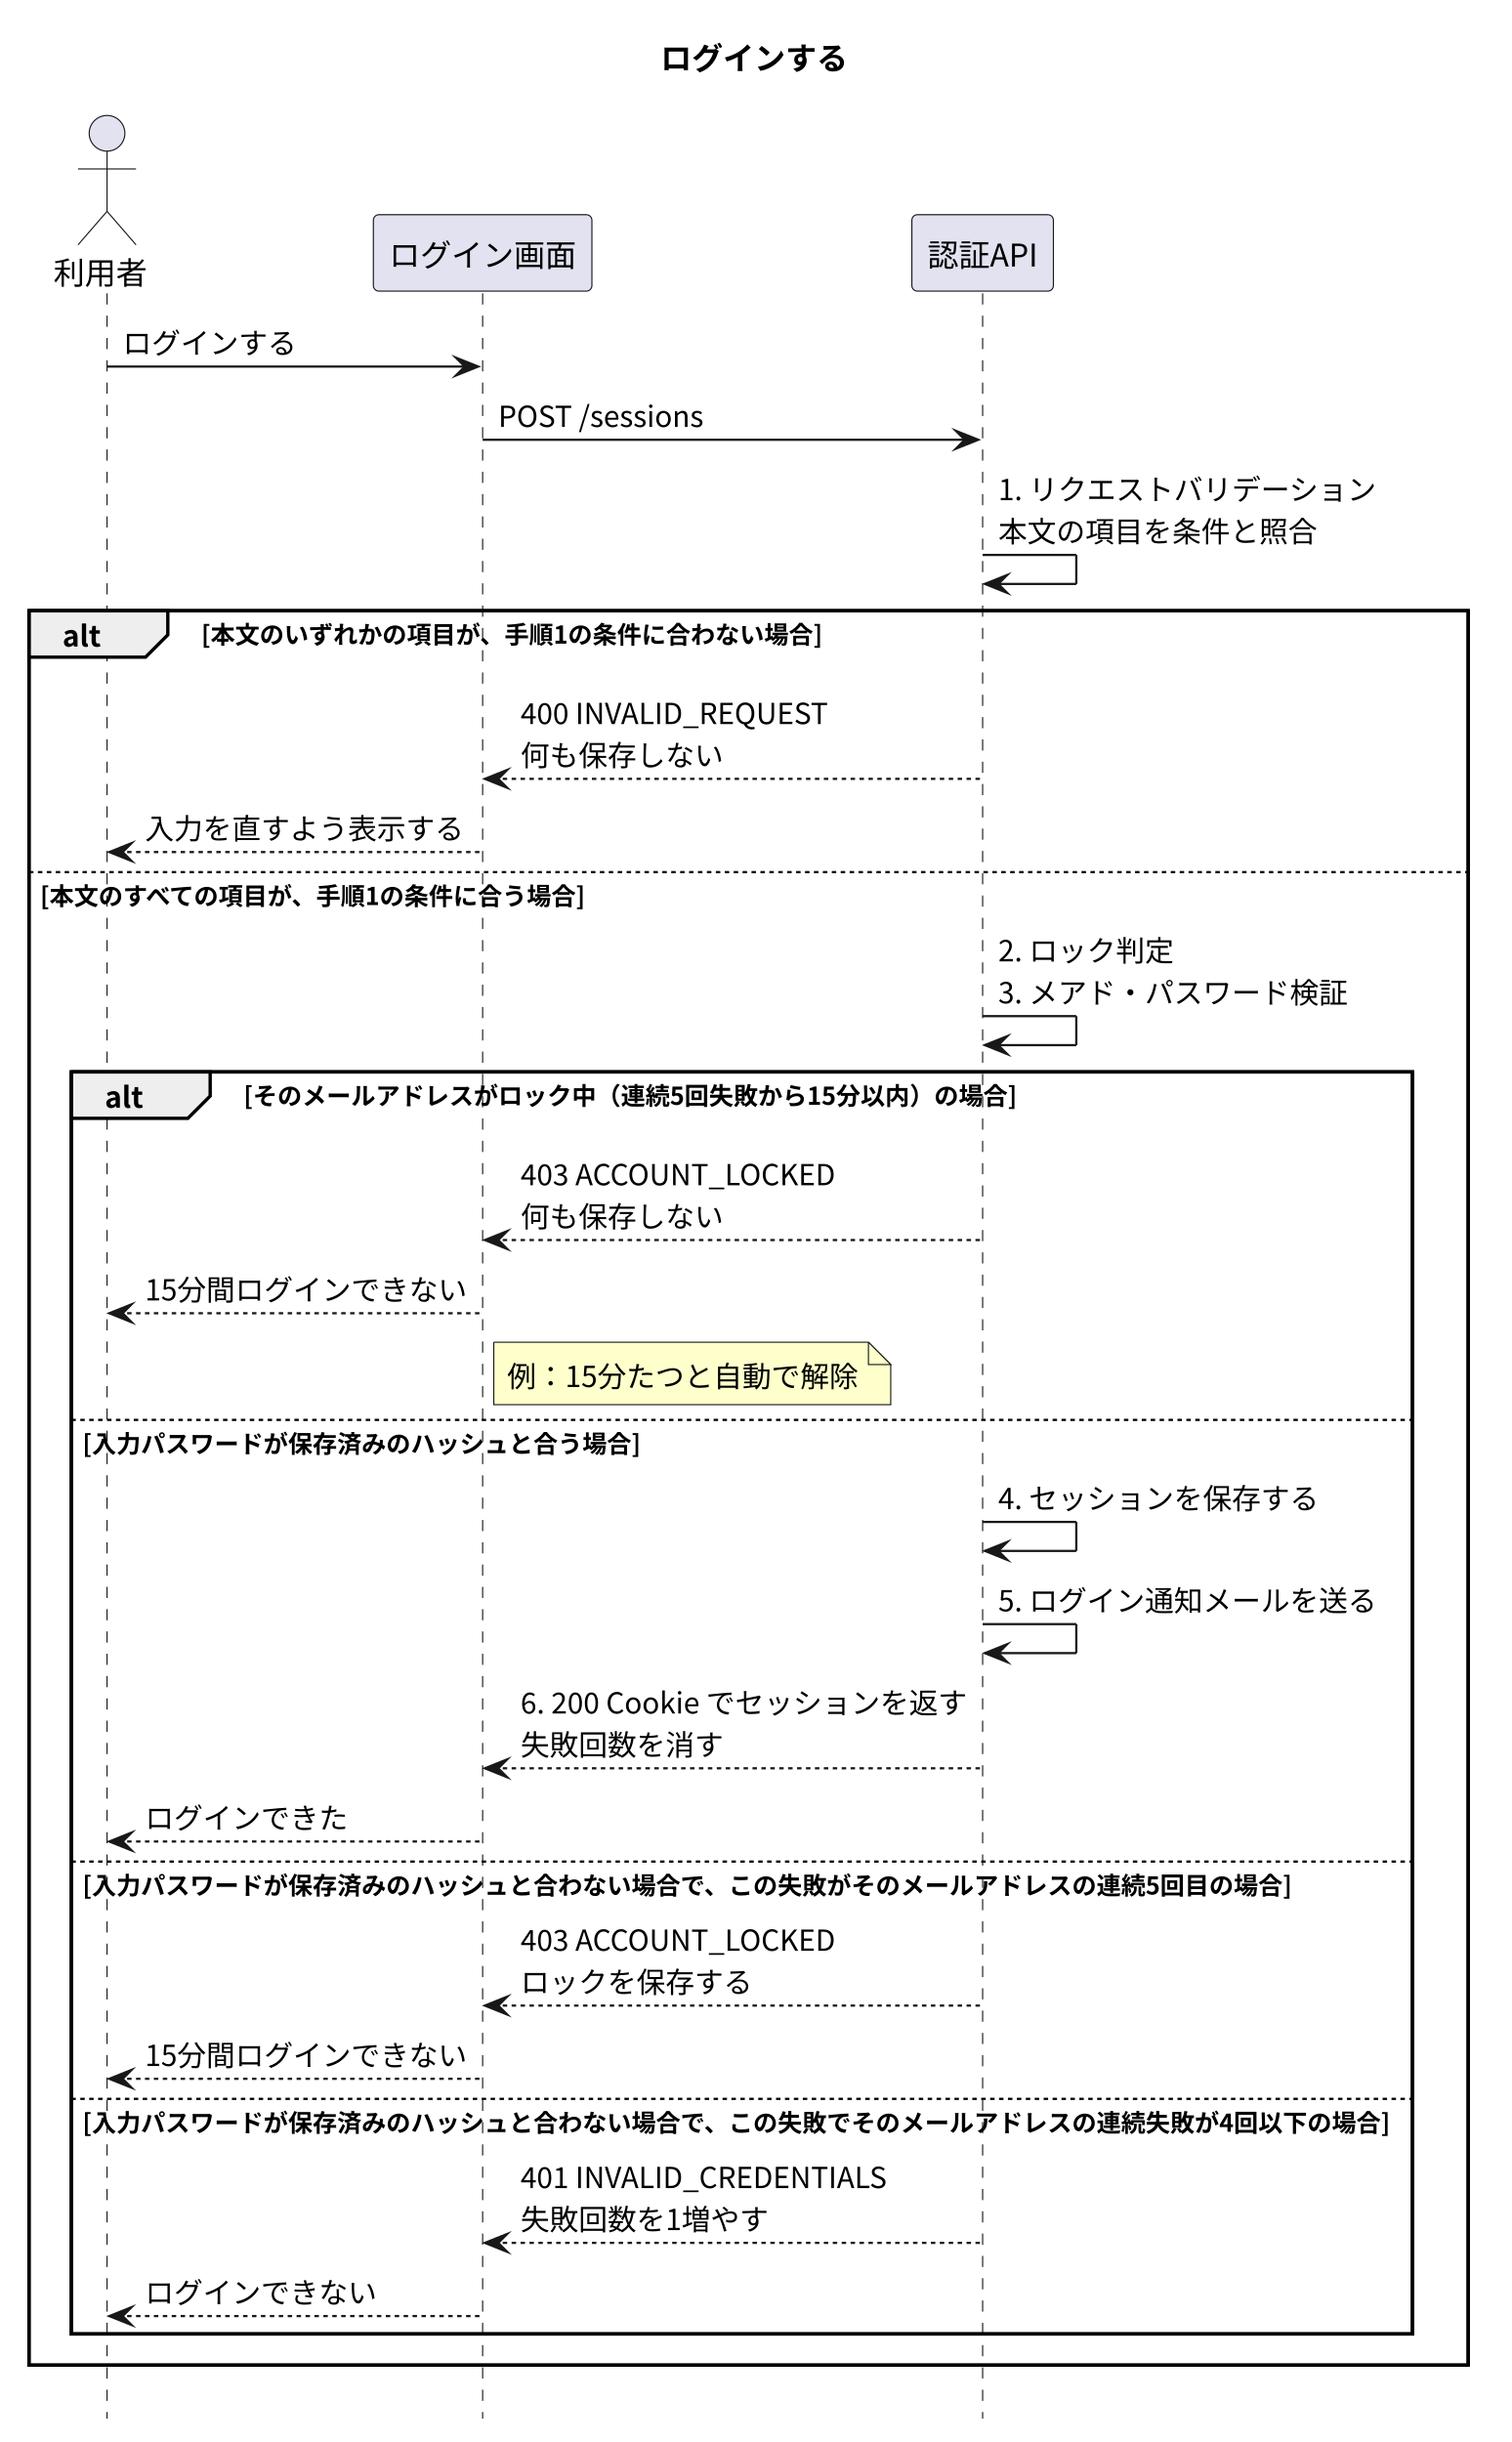
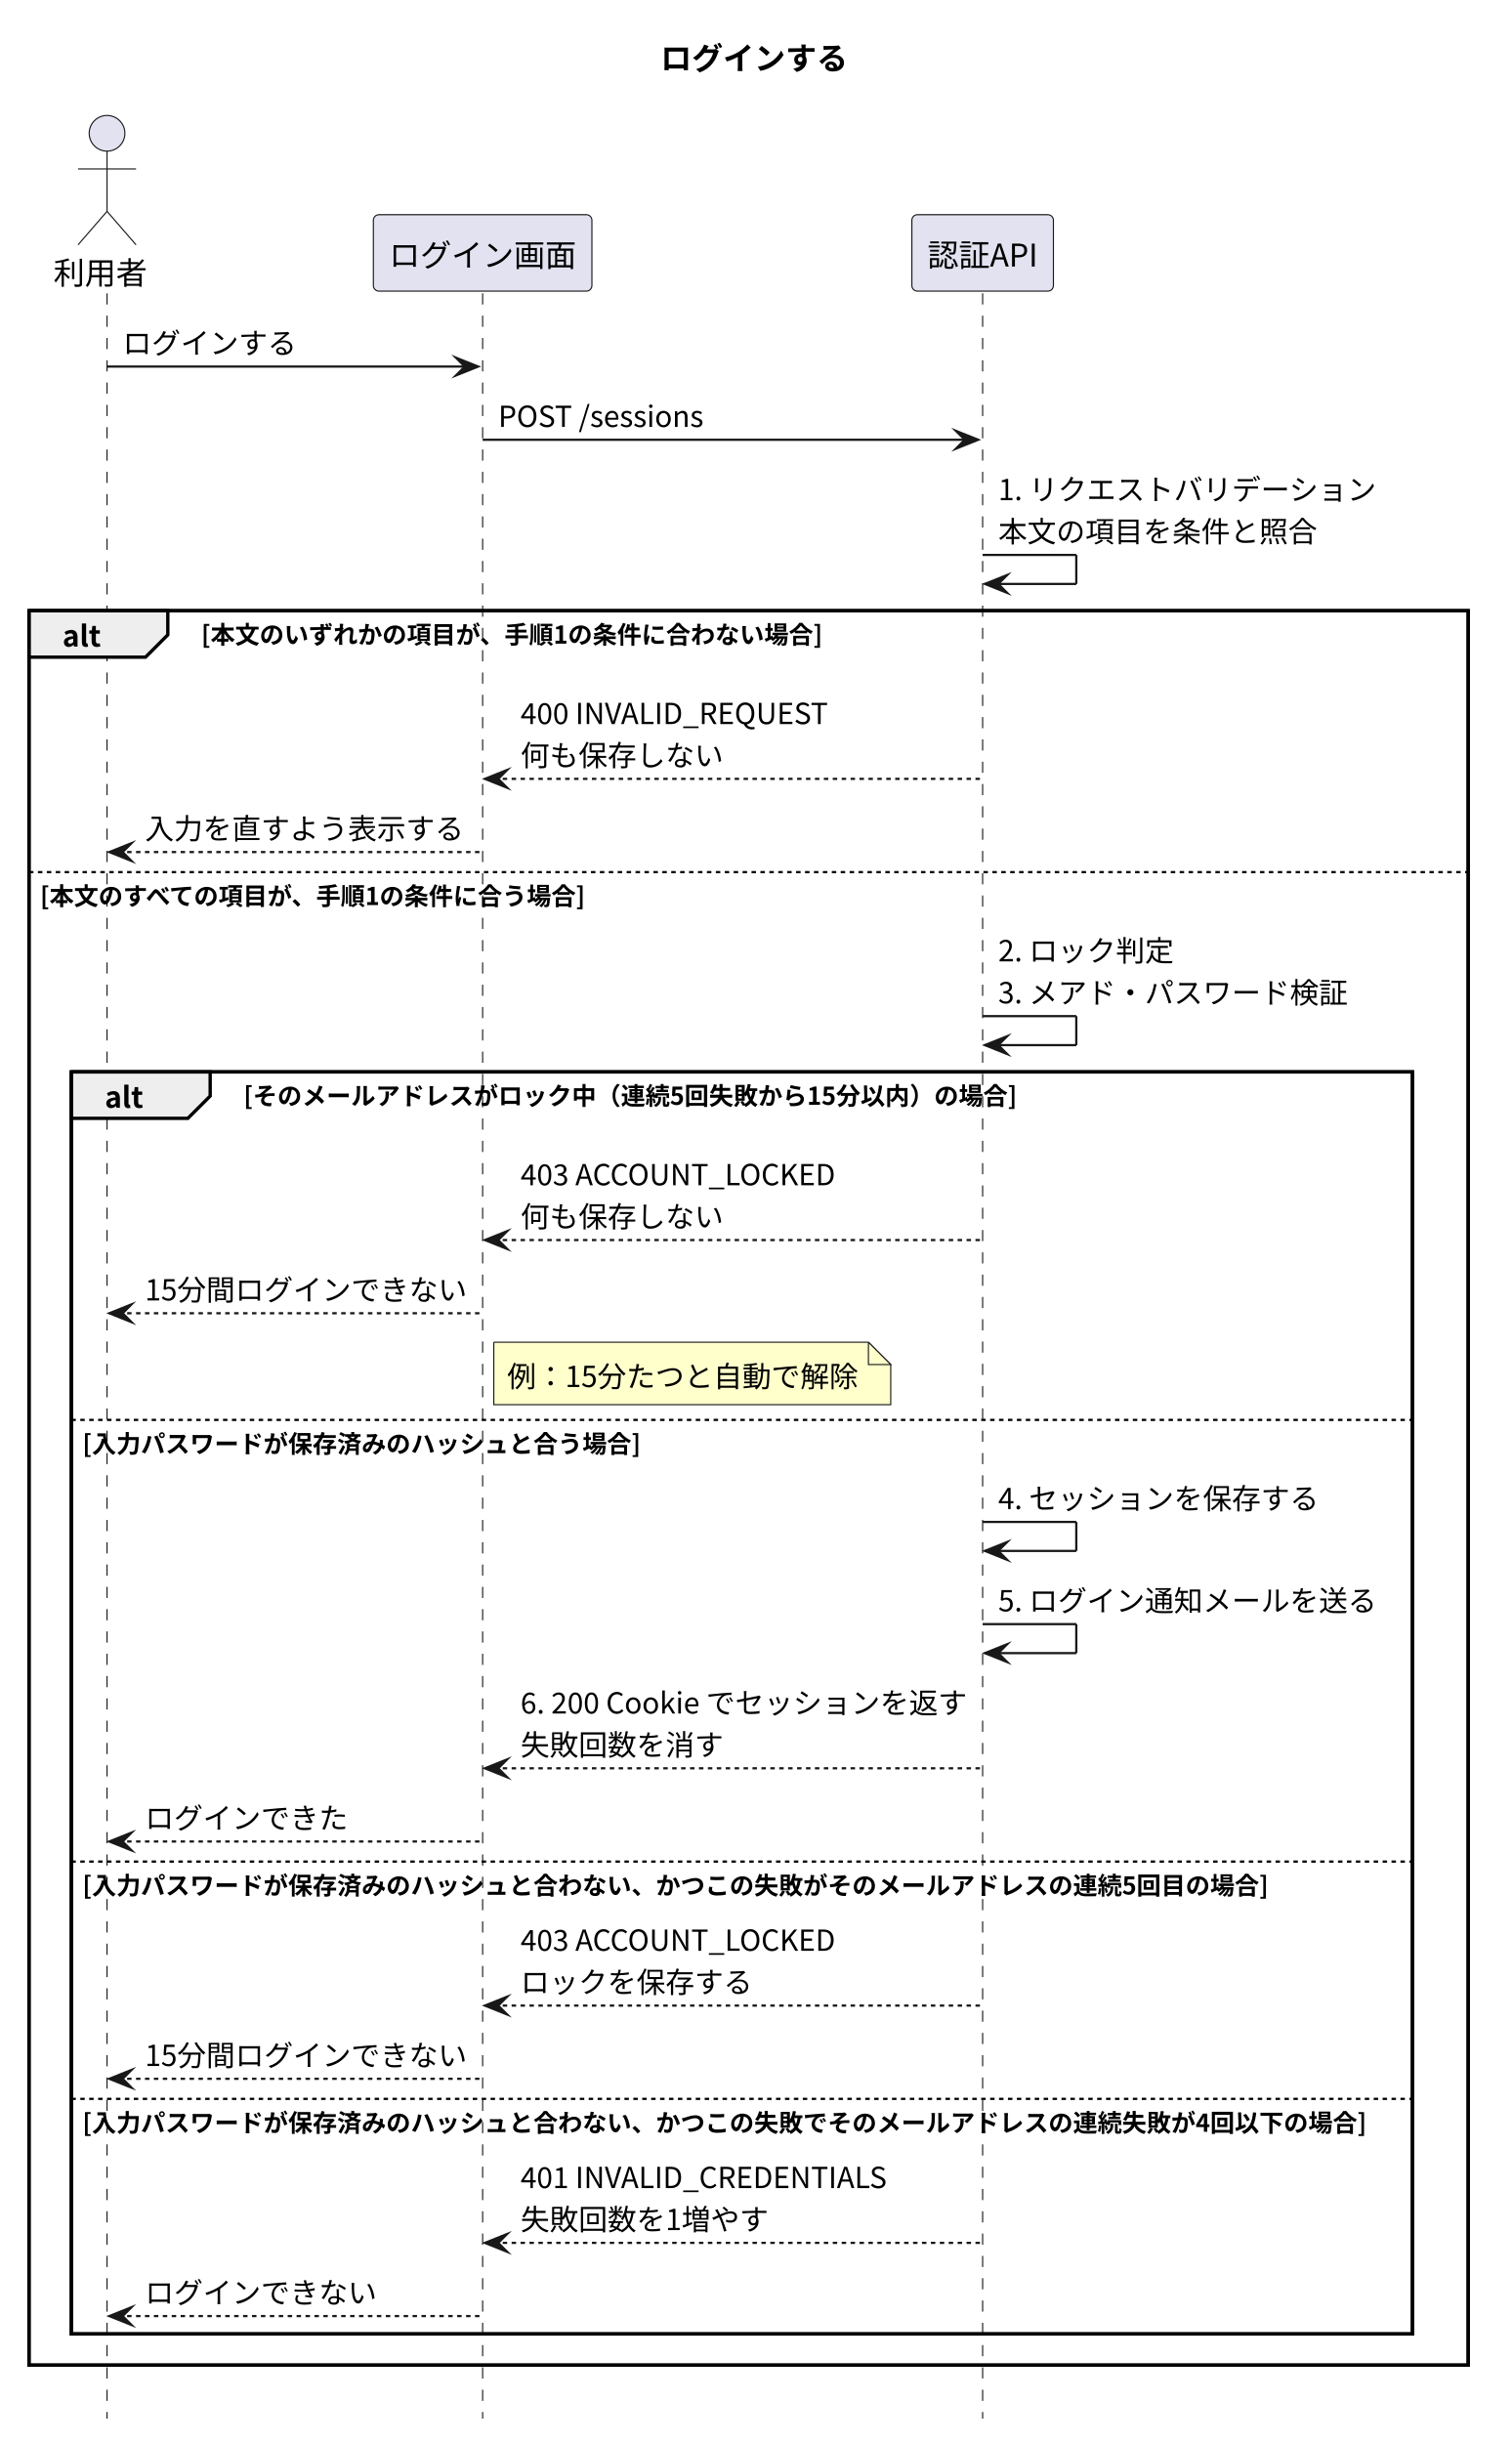
<svg xmlns="http://www.w3.org/2000/svg" version="1.1" data-diagram-type="SEQUENCE" style="width:678px;height:1095px;background:#FFFFFF;" width="678px" height="1095px" viewBox="0 0 678 1095" zoomAndPan="magnify" preserveAspectRatio="none" contentStyleType="text/css">
  <defs />
  <g font-family="sans-serif" lengthAdjust="spacing">
    <g class="title" data-source-line="7">
      <text x="296.192" y="31.24" fill="#000" font-size="14" textLength="84" font-weight="700" font-family="'Noto Sans CJK JP'">ログインする</text>
    </g>
    <rect x="13" y="273.84" width="645.385" height="786.696" fill="none" style="stroke:#000;stroke-width:1.5;" />
    <rect x="32" y="480.64" width="601.385" height="565.896" fill="none" style="stroke:#000;stroke-width:1.5;" />
    <g class="participant-lifeline" data-qualified-name="User" data-entity-uid="part1" id="part1-lifeline" data-source-line="9">
      <g>
        <rect x="44.5" y="131.544" width="8" height="952.992" fill="#000" fill-opacity="0" />
        <line x1="48" y1="131.544" x2="48" y2="1084.536" style="stroke:#181818;stroke-width:0.5;stroke-dasharray:5,5;" />
      </g>
    </g>
    <g class="participant-lifeline" data-qualified-name="Screen" data-entity-uid="part2" id="part2-lifeline" data-source-line="10">
      <g>
        <rect x="212.93" y="131.544" width="8" height="952.992" fill="#000" fill-opacity="0" />
        <line x1="216.43" y1="131.544" x2="216.43" y2="1084.536" style="stroke:#181818;stroke-width:0.5;stroke-dasharray:5,5;" />
      </g>
    </g>
    <g class="participant-lifeline" data-qualified-name="API" data-entity-uid="part3" id="part3-lifeline" data-source-line="11">
      <g>
        <rect x="437.143" y="131.544" width="8" height="952.992" fill="#000" fill-opacity="0" />
        <line x1="440.643" y1="131.544" x2="440.643" y2="1084.536" style="stroke:#181818;stroke-width:0.5;stroke-dasharray:5,5;" />
      </g>
    </g>
    <g class="participant participant-head" data-qualified-name="User" data-entity-uid="part1" id="part1-head" data-source-line="9">
      <text x="24" y="127.512" fill="#000" font-size="14" textLength="42" font-family="'Noto Sans CJK JP'">利用者</text>
      <ellipse cx="48" cy="59.772" rx="8" ry="8" fill="#E2E2F0" style="stroke:#181818;stroke-width:0.5;" />
      <path d="M48,67.772 L48,94.772 M35,75.772 L61,75.772 M48,94.772 L35,109.772 M48,94.772 L61,109.772" style="stroke:#181818;stroke-width:0.5;" fill="none" />
    </g>
    <g class="participant participant-head" data-qualified-name="Screen" data-entity-uid="part2" id="part2-head" data-source-line="10">
      <rect x="167.43" y="96.272" width="98" height="34.272" fill="#E2E2F0" style="stroke:#181818;stroke-width:0.5;" rx="2.5" ry="2.5" />
      <text x="174.43" y="119.512" fill="#000" font-size="14" textLength="84" font-family="'Noto Sans CJK JP'">ログイン画面</text>
    </g>
    <g class="participant participant-head" data-qualified-name="API" data-entity-uid="part3" id="part3-head" data-source-line="11">
      <rect x="408.906" y="96.272" width="63.476" height="34.272" fill="#E2E2F0" style="stroke:#181818;stroke-width:0.5;" rx="2.5" ry="2.5" />
      <text x="415.906" y="119.512" fill="#000" font-size="14" textLength="49.476" font-family="'Noto Sans CJK JP'">認証API</text>
    </g>
    <g class="message" data-entity-1="part1" data-entity-2="part2" id="msg1" data-source-line="13">
      <polygon points="204.43,160.368,214.43,164.368,204.43,168.368,208.43,164.368" fill="#181818" style="stroke:#181818;stroke-width:1;stroke-linejoin:miter;stroke-miterlimit:10;" />
      <line x1="48" y1="164.368" x2="210.43" y2="164.368" style="stroke:#181818;stroke-width:1;" />
      <text x="55" y="158.624" fill="#000" font-size="13" textLength="78" font-family="'Noto Sans CJK JP'">ログインする</text>
    </g>
    <g class="message" data-entity-1="part2" data-entity-2="part3" id="msg2" data-source-line="14">
      <polygon points="428.643,193.192,438.643,197.192,428.643,201.192,432.643,197.192" fill="#181818" style="stroke:#181818;stroke-width:1;stroke-linejoin:miter;stroke-miterlimit:10;" />
      <line x1="216.43" y1="197.192" x2="434.643" y2="197.192" style="stroke:#181818;stroke-width:1;" />
      <text x="223.43" y="191.448" fill="#000" font-size="13" textLength="92.339" font-family="'Noto Sans CJK JP'">POST /sessions</text>
    </g>
    <g class="message" data-entity-1="part3" data-entity-2="part3" id="msg3" data-source-line="15">
      <line x1="440.643" y1="248.84" x2="482.643" y2="248.84" style="stroke:#181818;stroke-width:1;" />
      <line x1="482.643" y1="248.84" x2="482.643" y2="261.84" style="stroke:#181818;stroke-width:1;" />
      <line x1="441.643" y1="261.84" x2="482.643" y2="261.84" style="stroke:#181818;stroke-width:1;" />
      <polygon points="451.643,257.84,441.643,261.84,451.643,265.84,447.643,261.84" fill="#181818" style="stroke:#181818;stroke-width:1;stroke-linejoin:miter;stroke-miterlimit:10;" />
      <text x="447.643" y="224.272" fill="#000" font-size="13" textLength="169.741" font-family="'Noto Sans CJK JP'">1. リクエストバリデーション</text>
      <text x="447.643" y="243.096" fill="#000" font-size="13" textLength="143" font-family="'Noto Sans CJK JP'">本文の項目を条件と照合</text>
    </g>
    <path d="M13,273.84 L75.251,273.84 L75.251,284.664 L65.251,294.664 L13,294.664 L13,273.84" style="stroke:#000;stroke-width:1.5;" fill="#EEE" />
    <rect x="13" y="273.84" width="645.385" height="786.696" fill="none" style="stroke:#000;stroke-width:1.5;" />
    <text x="28" y="289.92" fill="#000" font-size="13" textLength="17.251" font-weight="700" font-family="'Noto Sans CJK JP'">alt</text>
    <text x="90.251" y="288.6" fill="#000" font-size="11" textLength="278.804" font-weight="700" font-family="'Noto Sans CJK JP'">[本文のいずれかの項目が、手順1の条件に合わない場合]</text>
    <g class="message" data-entity-1="part3" data-entity-2="part2" id="msg4" data-source-line="17">
      <polygon points="227.43,345.24,217.43,349.24,227.43,353.24,223.43,349.24" fill="#181818" style="stroke:#181818;stroke-width:1;stroke-linejoin:miter;stroke-miterlimit:10;" />
      <line x1="221.43" y1="349.24" x2="439.643" y2="349.24" style="stroke:#181818;stroke-width:1;stroke-dasharray:2,2;" />
      <text x="233.43" y="324.672" fill="#000" font-size="13" textLength="138.346" font-family="'Noto Sans CJK JP'">400 INVALID_REQUEST</text>
      <text x="233.43" y="343.496" fill="#000" font-size="13" textLength="91" font-family="'Noto Sans CJK JP'">何も保存しない</text>
    </g>
    <g class="message" data-entity-1="part2" data-entity-2="part1" id="msg5" data-source-line="18">
      <polygon points="59,378.064,49,382.064,59,386.064,55,382.064" fill="#181818" style="stroke:#181818;stroke-width:1;stroke-linejoin:miter;stroke-miterlimit:10;" />
      <line x1="53" y1="382.064" x2="215.43" y2="382.064" style="stroke:#181818;stroke-width:1;stroke-dasharray:2,2;" />
      <text x="65" y="376.32" fill="#000" font-size="13" textLength="143" font-family="'Noto Sans CJK JP'">入力を直すよう表示する</text>
    </g>
    <line x1="13" y1="391.064" x2="658.385" y2="391.064" style="stroke:#000;stroke-width:1;stroke-dasharray:2,2;" />
    <text x="18" y="405.824" fill="#000" font-size="11" textLength="245.804" font-weight="700" font-family="'Noto Sans CJK JP'">[本文のすべての項目が、手順1の条件に合う場合]</text>
    <g class="message" data-entity-1="part3" data-entity-2="part3" id="msg6" data-source-line="20">
      <line x1="440.643" y1="455.64" x2="482.643" y2="455.64" style="stroke:#181818;stroke-width:1;" />
      <line x1="482.643" y1="455.64" x2="482.643" y2="468.64" style="stroke:#181818;stroke-width:1;" />
      <line x1="441.643" y1="468.64" x2="482.643" y2="468.64" style="stroke:#181818;stroke-width:1;" />
      <polygon points="451.643,464.64,441.643,468.64,451.643,472.64,447.643,468.64" fill="#181818" style="stroke:#181818;stroke-width:1;stroke-linejoin:miter;stroke-miterlimit:10;" />
      <text x="447.643" y="431.072" fill="#000" font-size="13" textLength="78.741" font-family="'Noto Sans CJK JP'">2. ロック判定</text>
      <text x="447.643" y="449.896" fill="#000" font-size="13" textLength="156.741" font-family="'Noto Sans CJK JP'">3. メアド・パスワード検証</text>
    </g>
    <path d="M32,480.64 L94.251,480.64 L94.251,491.464 L84.251,501.464 L32,501.464 L32,480.64" style="stroke:#000;stroke-width:1.5;" fill="#EEE" />
    <rect x="32" y="480.64" width="601.385" height="565.896" fill="none" style="stroke:#000;stroke-width:1.5;" />
    <text x="47" y="496.72" fill="#000" font-size="13" textLength="17.251" font-weight="700" font-family="'Noto Sans CJK JP'">alt</text>
    <text x="109.251" y="495.4" fill="#000" font-size="11" textLength="346.784" font-weight="700" font-family="'Noto Sans CJK JP'">[そのメールアドレスがロック中（連続5回失敗から15分以内）の場合]</text>
    <g class="message" data-entity-1="part3" data-entity-2="part2" id="msg7" data-source-line="22">
      <polygon points="227.43,552.04,217.43,556.04,227.43,560.04,223.43,556.04" fill="#181818" style="stroke:#181818;stroke-width:1;stroke-linejoin:miter;stroke-miterlimit:10;" />
      <line x1="221.43" y1="556.04" x2="439.643" y2="556.04" style="stroke:#181818;stroke-width:1;stroke-dasharray:2,2;" />
      <text x="233.43" y="531.472" fill="#000" font-size="13" textLength="142.519" font-family="'Noto Sans CJK JP'">403 ACCOUNT_LOCKED</text>
      <text x="233.43" y="550.296" fill="#000" font-size="13" textLength="91" font-family="'Noto Sans CJK JP'">何も保存しない</text>
    </g>
    <g class="message" data-entity-1="part2" data-entity-2="part1" id="msg8" data-source-line="23">
      <polygon points="59,584.864,49,588.864,59,592.864,55,588.864" fill="#181818" style="stroke:#181818;stroke-width:1;stroke-linejoin:miter;stroke-miterlimit:10;" />
      <line x1="53" y1="588.864" x2="215.43" y2="588.864" style="stroke:#181818;stroke-width:1;stroke-dasharray:2,2;" />
      <text x="65" y="583.12" fill="#000" font-size="13" textLength="144.43" font-family="'Noto Sans CJK JP'">15分間ログインできない</text>
    </g>
    <path d="M221.43,601.864 L221.43,629.864 L399.43,629.864 L399.43,611.864 L389.43,601.864 L221.43,601.864" style="stroke:#181818;stroke-width:0.5;" fill="#FFC" />
    <path d="M389.43,601.864 L389.43,611.864 L399.43,611.864 L389.43,601.864" style="stroke:#181818;stroke-width:0.5;" fill="#FFC" />
    <text x="227.43" y="621.944" fill="#000" font-size="13" textLength="157.43" font-family="'Noto Sans CJK JP'">例：15分たつと自動で解除</text>
    <line x1="32" y1="636.688" x2="633.385" y2="636.688" style="stroke:#000;stroke-width:1;stroke-dasharray:2,2;" />
    <text x="37" y="651.448" fill="#000" font-size="11" textLength="250.314" font-weight="700" font-family="'Noto Sans CJK JP'">[入力パスワードが保存済みのハッシュと合う場合]</text>
    <g class="message" data-entity-1="part3" data-entity-2="part3" id="msg9" data-source-line="26">
      <line x1="440.643" y1="682.44" x2="482.643" y2="682.44" style="stroke:#181818;stroke-width:1;" />
      <line x1="482.643" y1="682.44" x2="482.643" y2="695.44" style="stroke:#181818;stroke-width:1;" />
      <line x1="441.643" y1="695.44" x2="482.643" y2="695.44" style="stroke:#181818;stroke-width:1;" />
      <polygon points="451.643,691.44,441.643,695.44,451.643,699.44,447.643,695.44" fill="#181818" style="stroke:#181818;stroke-width:1;stroke-linejoin:miter;stroke-miterlimit:10;" />
      <text x="447.643" y="676.696" fill="#000" font-size="13" textLength="143.741" font-family="'Noto Sans CJK JP'">4. セッションを保存する</text>
    </g>
    <g class="message" data-entity-1="part3" data-entity-2="part3" id="msg10" data-source-line="27">
      <line x1="440.643" y1="728.264" x2="482.643" y2="728.264" style="stroke:#181818;stroke-width:1;" />
      <line x1="482.643" y1="728.264" x2="482.643" y2="741.264" style="stroke:#181818;stroke-width:1;" />
      <line x1="441.643" y1="741.264" x2="482.643" y2="741.264" style="stroke:#181818;stroke-width:1;" />
      <polygon points="451.643,737.264,441.643,741.264,451.643,745.264,447.643,741.264" fill="#181818" style="stroke:#181818;stroke-width:1;stroke-linejoin:miter;stroke-miterlimit:10;" />
      <text x="447.643" y="722.52" fill="#000" font-size="13" textLength="169.741" font-family="'Noto Sans CJK JP'">5. ログイン通知メールを送る</text>
    </g>
    <g class="message" data-entity-1="part3" data-entity-2="part2" id="msg11" data-source-line="28">
      <polygon points="227.43,788.912,217.43,792.912,227.43,796.912,223.43,792.912" fill="#181818" style="stroke:#181818;stroke-width:1;stroke-linejoin:miter;stroke-miterlimit:10;" />
      <line x1="221.43" y1="792.912" x2="439.643" y2="792.912" style="stroke:#181818;stroke-width:1;stroke-dasharray:2,2;" />
      <text x="233.43" y="768.344" fill="#000" font-size="13" textLength="200.213" font-family="'Noto Sans CJK JP'">6. 200 Cookie でセッションを返す</text>
      <text x="233.43" y="787.168" fill="#000" font-size="13" textLength="91" font-family="'Noto Sans CJK JP'">失敗回数を消す</text>
    </g>
    <g class="message" data-entity-1="part2" data-entity-2="part1" id="msg12" data-source-line="29">
      <polygon points="59,821.736,49,825.736,59,829.736,55,825.736" fill="#181818" style="stroke:#181818;stroke-width:1;stroke-linejoin:miter;stroke-miterlimit:10;" />
      <line x1="53" y1="825.736" x2="215.43" y2="825.736" style="stroke:#181818;stroke-width:1;stroke-dasharray:2,2;" />
      <text x="65" y="819.992" fill="#000" font-size="13" textLength="91" font-family="'Noto Sans CJK JP'">ログインできた</text>
    </g>
    <line x1="32" y1="834.736" x2="633.385" y2="834.736" style="stroke:#000;stroke-width:1;stroke-dasharray:2,2;" />
-     <text x="37" y="849.496" fill="#000" font-size="11" textLength="542.803" font-weight="700" font-family="'Noto Sans CJK JP'">[入力パスワードが保存済みのハッシュと合わない場合で、この失敗がそのメールアドレスの連続5回目の場合]</text>
+     <text x="37" y="849.496" fill="#000" font-size="11" textLength="531.803" font-weight="700" font-family="'Noto Sans CJK JP'">[入力パスワードが保存済みのハッシュと合わない、かつこの失敗がそのメールアドレスの連続5回目の場合]</text>
    <g class="message" data-entity-1="part3" data-entity-2="part2" id="msg13" data-source-line="31">
      <polygon points="227.43,895.312,217.43,899.312,227.43,903.312,223.43,899.312" fill="#181818" style="stroke:#181818;stroke-width:1;stroke-linejoin:miter;stroke-miterlimit:10;" />
      <line x1="221.43" y1="899.312" x2="439.643" y2="899.312" style="stroke:#181818;stroke-width:1;stroke-dasharray:2,2;" />
      <text x="233.43" y="874.744" fill="#000" font-size="13" textLength="142.519" font-family="'Noto Sans CJK JP'">403 ACCOUNT_LOCKED</text>
      <text x="233.43" y="893.568" fill="#000" font-size="13" textLength="104" font-family="'Noto Sans CJK JP'">ロックを保存する</text>
    </g>
    <g class="message" data-entity-1="part2" data-entity-2="part1" id="msg14" data-source-line="32">
      <polygon points="59,928.136,49,932.136,59,936.136,55,932.136" fill="#181818" style="stroke:#181818;stroke-width:1;stroke-linejoin:miter;stroke-miterlimit:10;" />
      <line x1="53" y1="932.136" x2="215.43" y2="932.136" style="stroke:#181818;stroke-width:1;stroke-dasharray:2,2;" />
      <text x="65" y="926.392" fill="#000" font-size="13" textLength="144.43" font-family="'Noto Sans CJK JP'">15分間ログインできない</text>
    </g>
    <line x1="32" y1="941.136" x2="633.385" y2="941.136" style="stroke:#000;stroke-width:1;stroke-dasharray:2,2;" />
-     <text x="37" y="955.896" fill="#000" font-size="11" textLength="586.802" font-weight="700" font-family="'Noto Sans CJK JP'">[入力パスワードが保存済みのハッシュと合わない場合で、この失敗でそのメールアドレスの連続失敗が4回以下の場合]</text>
+     <text x="37" y="955.896" fill="#000" font-size="11" textLength="575.802" font-weight="700" font-family="'Noto Sans CJK JP'">[入力パスワードが保存済みのハッシュと合わない、かつこの失敗でそのメールアドレスの連続失敗が4回以下の場合]</text>
    <g class="message" data-entity-1="part3" data-entity-2="part2" id="msg15" data-source-line="34">
      <polygon points="227.43,1001.712,217.43,1005.712,227.43,1009.712,223.43,1005.712" fill="#181818" style="stroke:#181818;stroke-width:1;stroke-linejoin:miter;stroke-miterlimit:10;" />
      <line x1="221.43" y1="1005.712" x2="439.643" y2="1005.712" style="stroke:#181818;stroke-width:1;stroke-dasharray:2,2;" />
      <text x="233.43" y="981.144" fill="#000" font-size="13" textLength="164.736" font-family="'Noto Sans CJK JP'">401 INVALID_CREDENTIALS</text>
      <text x="233.43" y="999.968" fill="#000" font-size="13" textLength="111.215" font-family="'Noto Sans CJK JP'">失敗回数を1増やす</text>
    </g>
    <g class="message" data-entity-1="part2" data-entity-2="part1" id="msg16" data-source-line="35">
      <polygon points="59,1034.536,49,1038.536,59,1042.536,55,1038.536" fill="#181818" style="stroke:#181818;stroke-width:1;stroke-linejoin:miter;stroke-miterlimit:10;" />
      <line x1="53" y1="1038.536" x2="215.43" y2="1038.536" style="stroke:#181818;stroke-width:1;stroke-dasharray:2,2;" />
      <text x="65" y="1032.792" fill="#000" font-size="13" textLength="104" font-family="'Noto Sans CJK JP'">ログインできない</text>
    </g>
  </g>
</svg>
